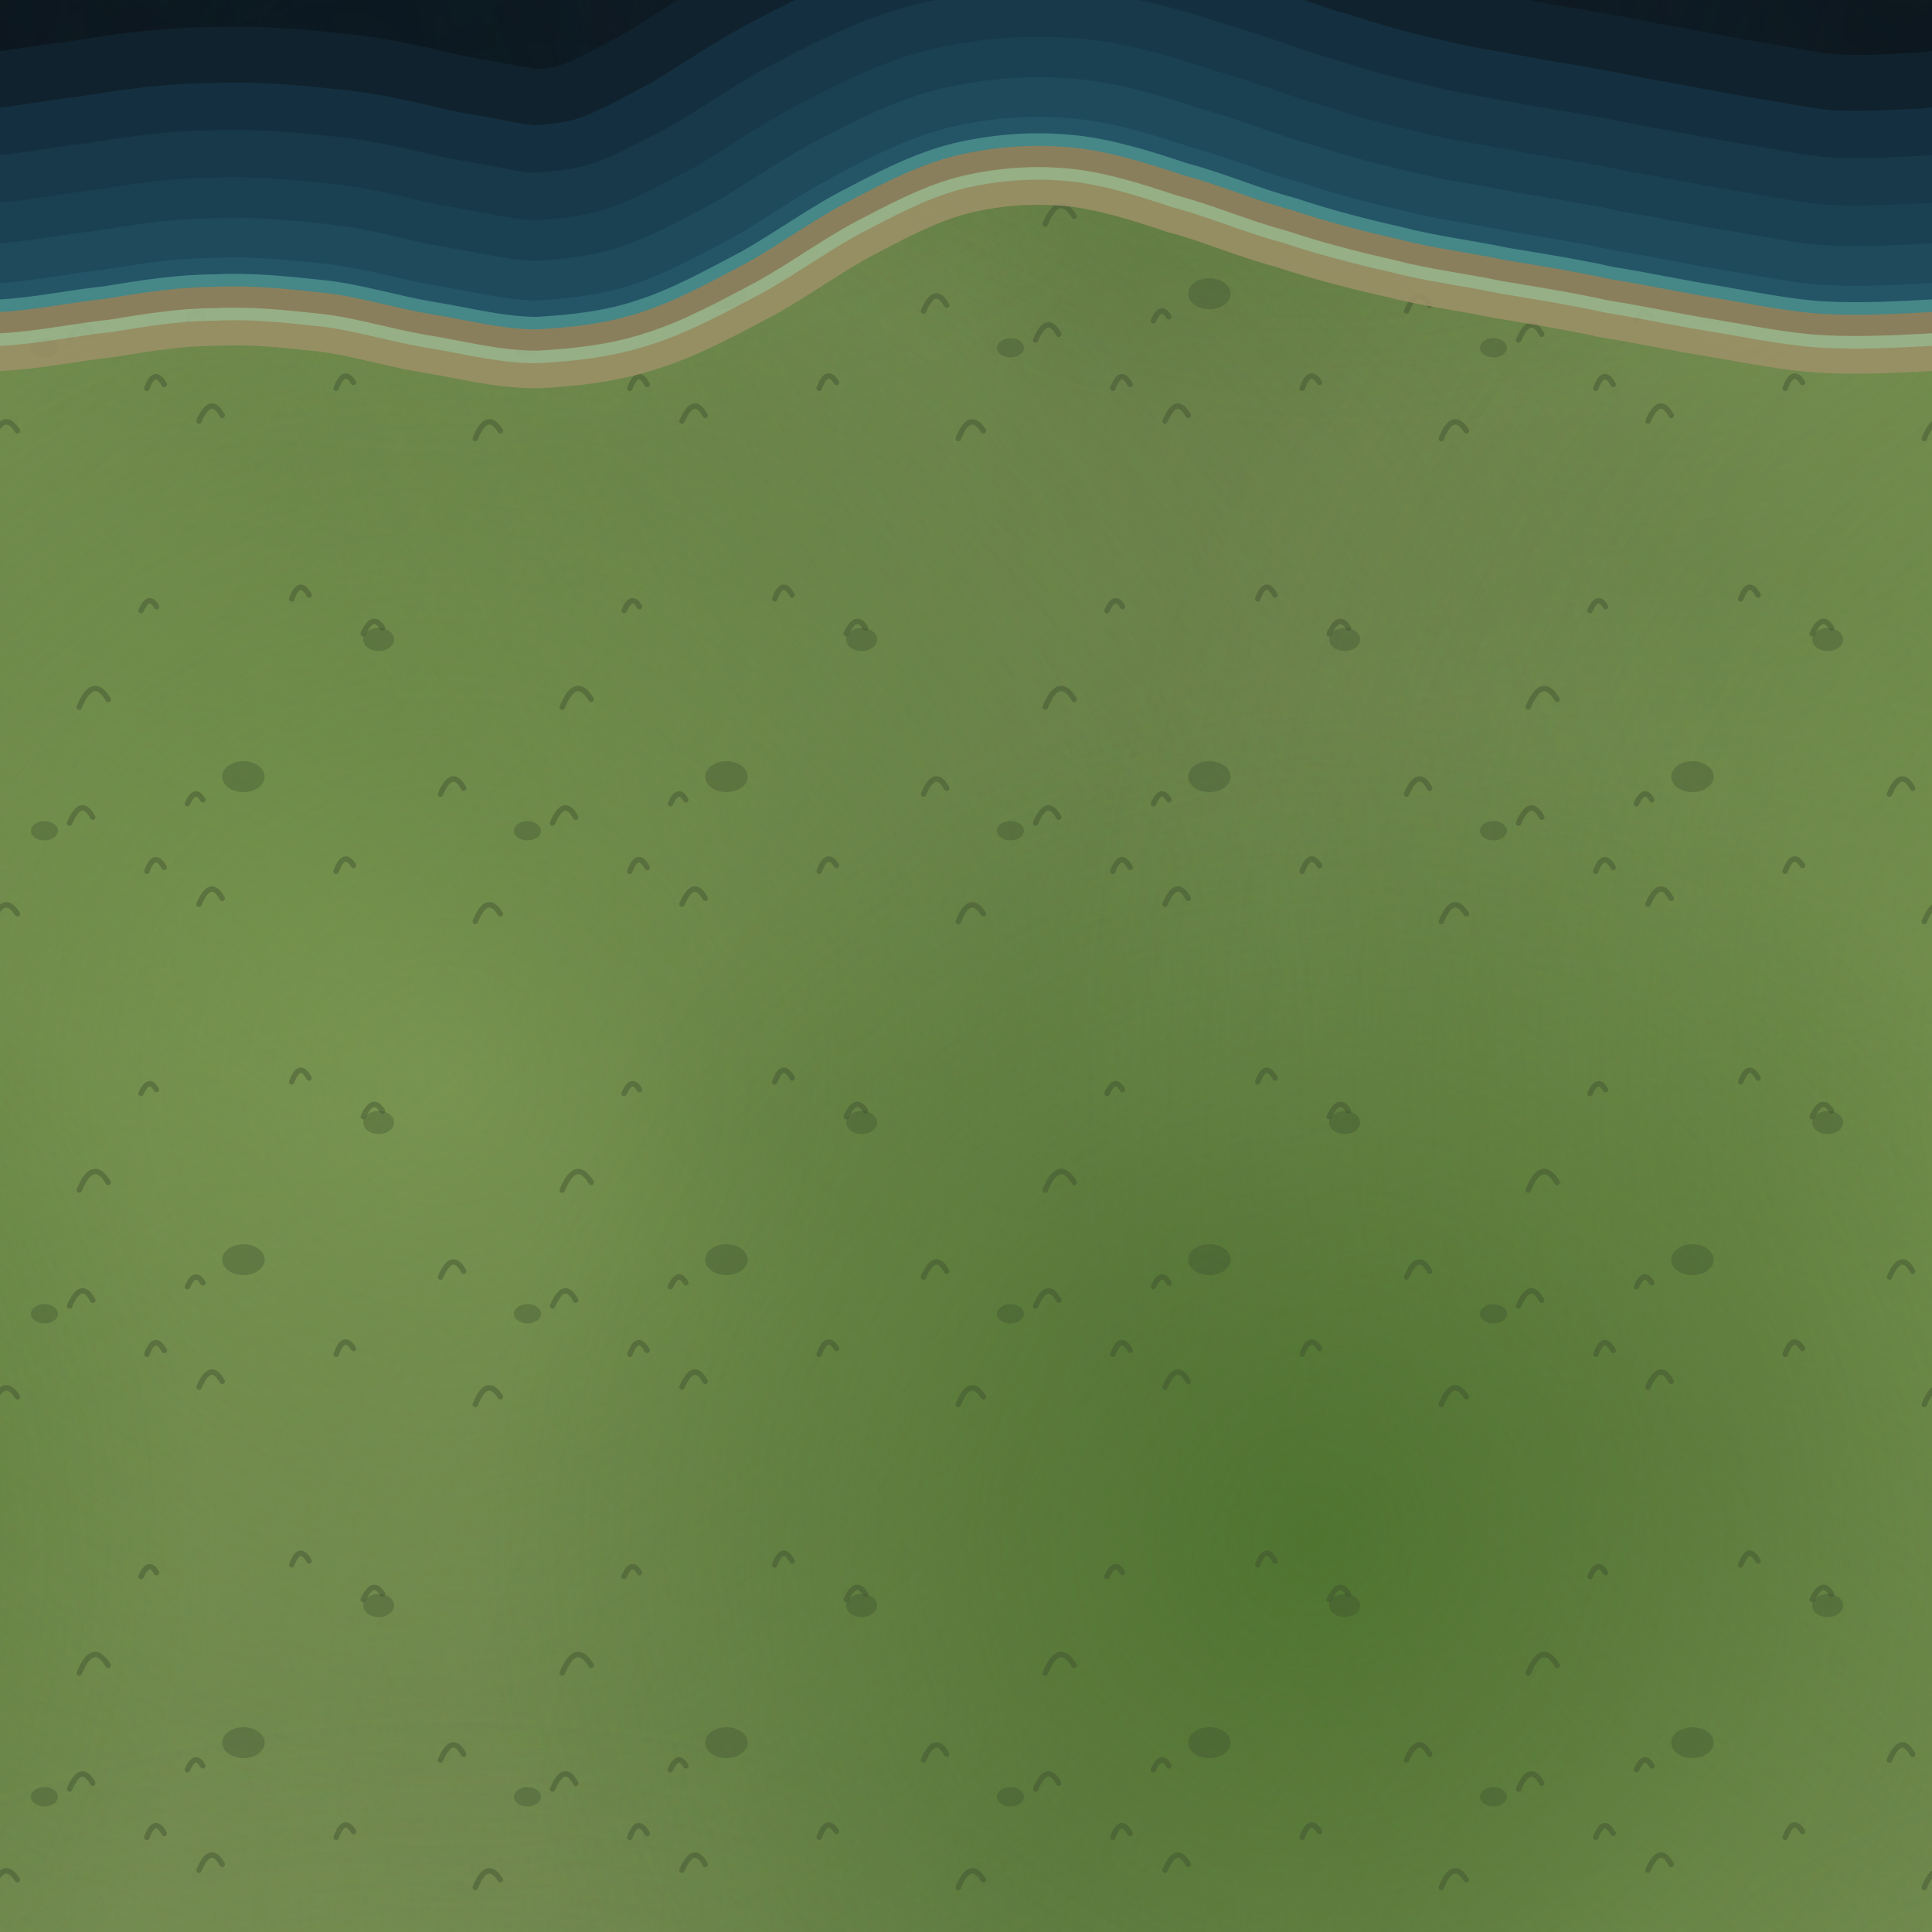
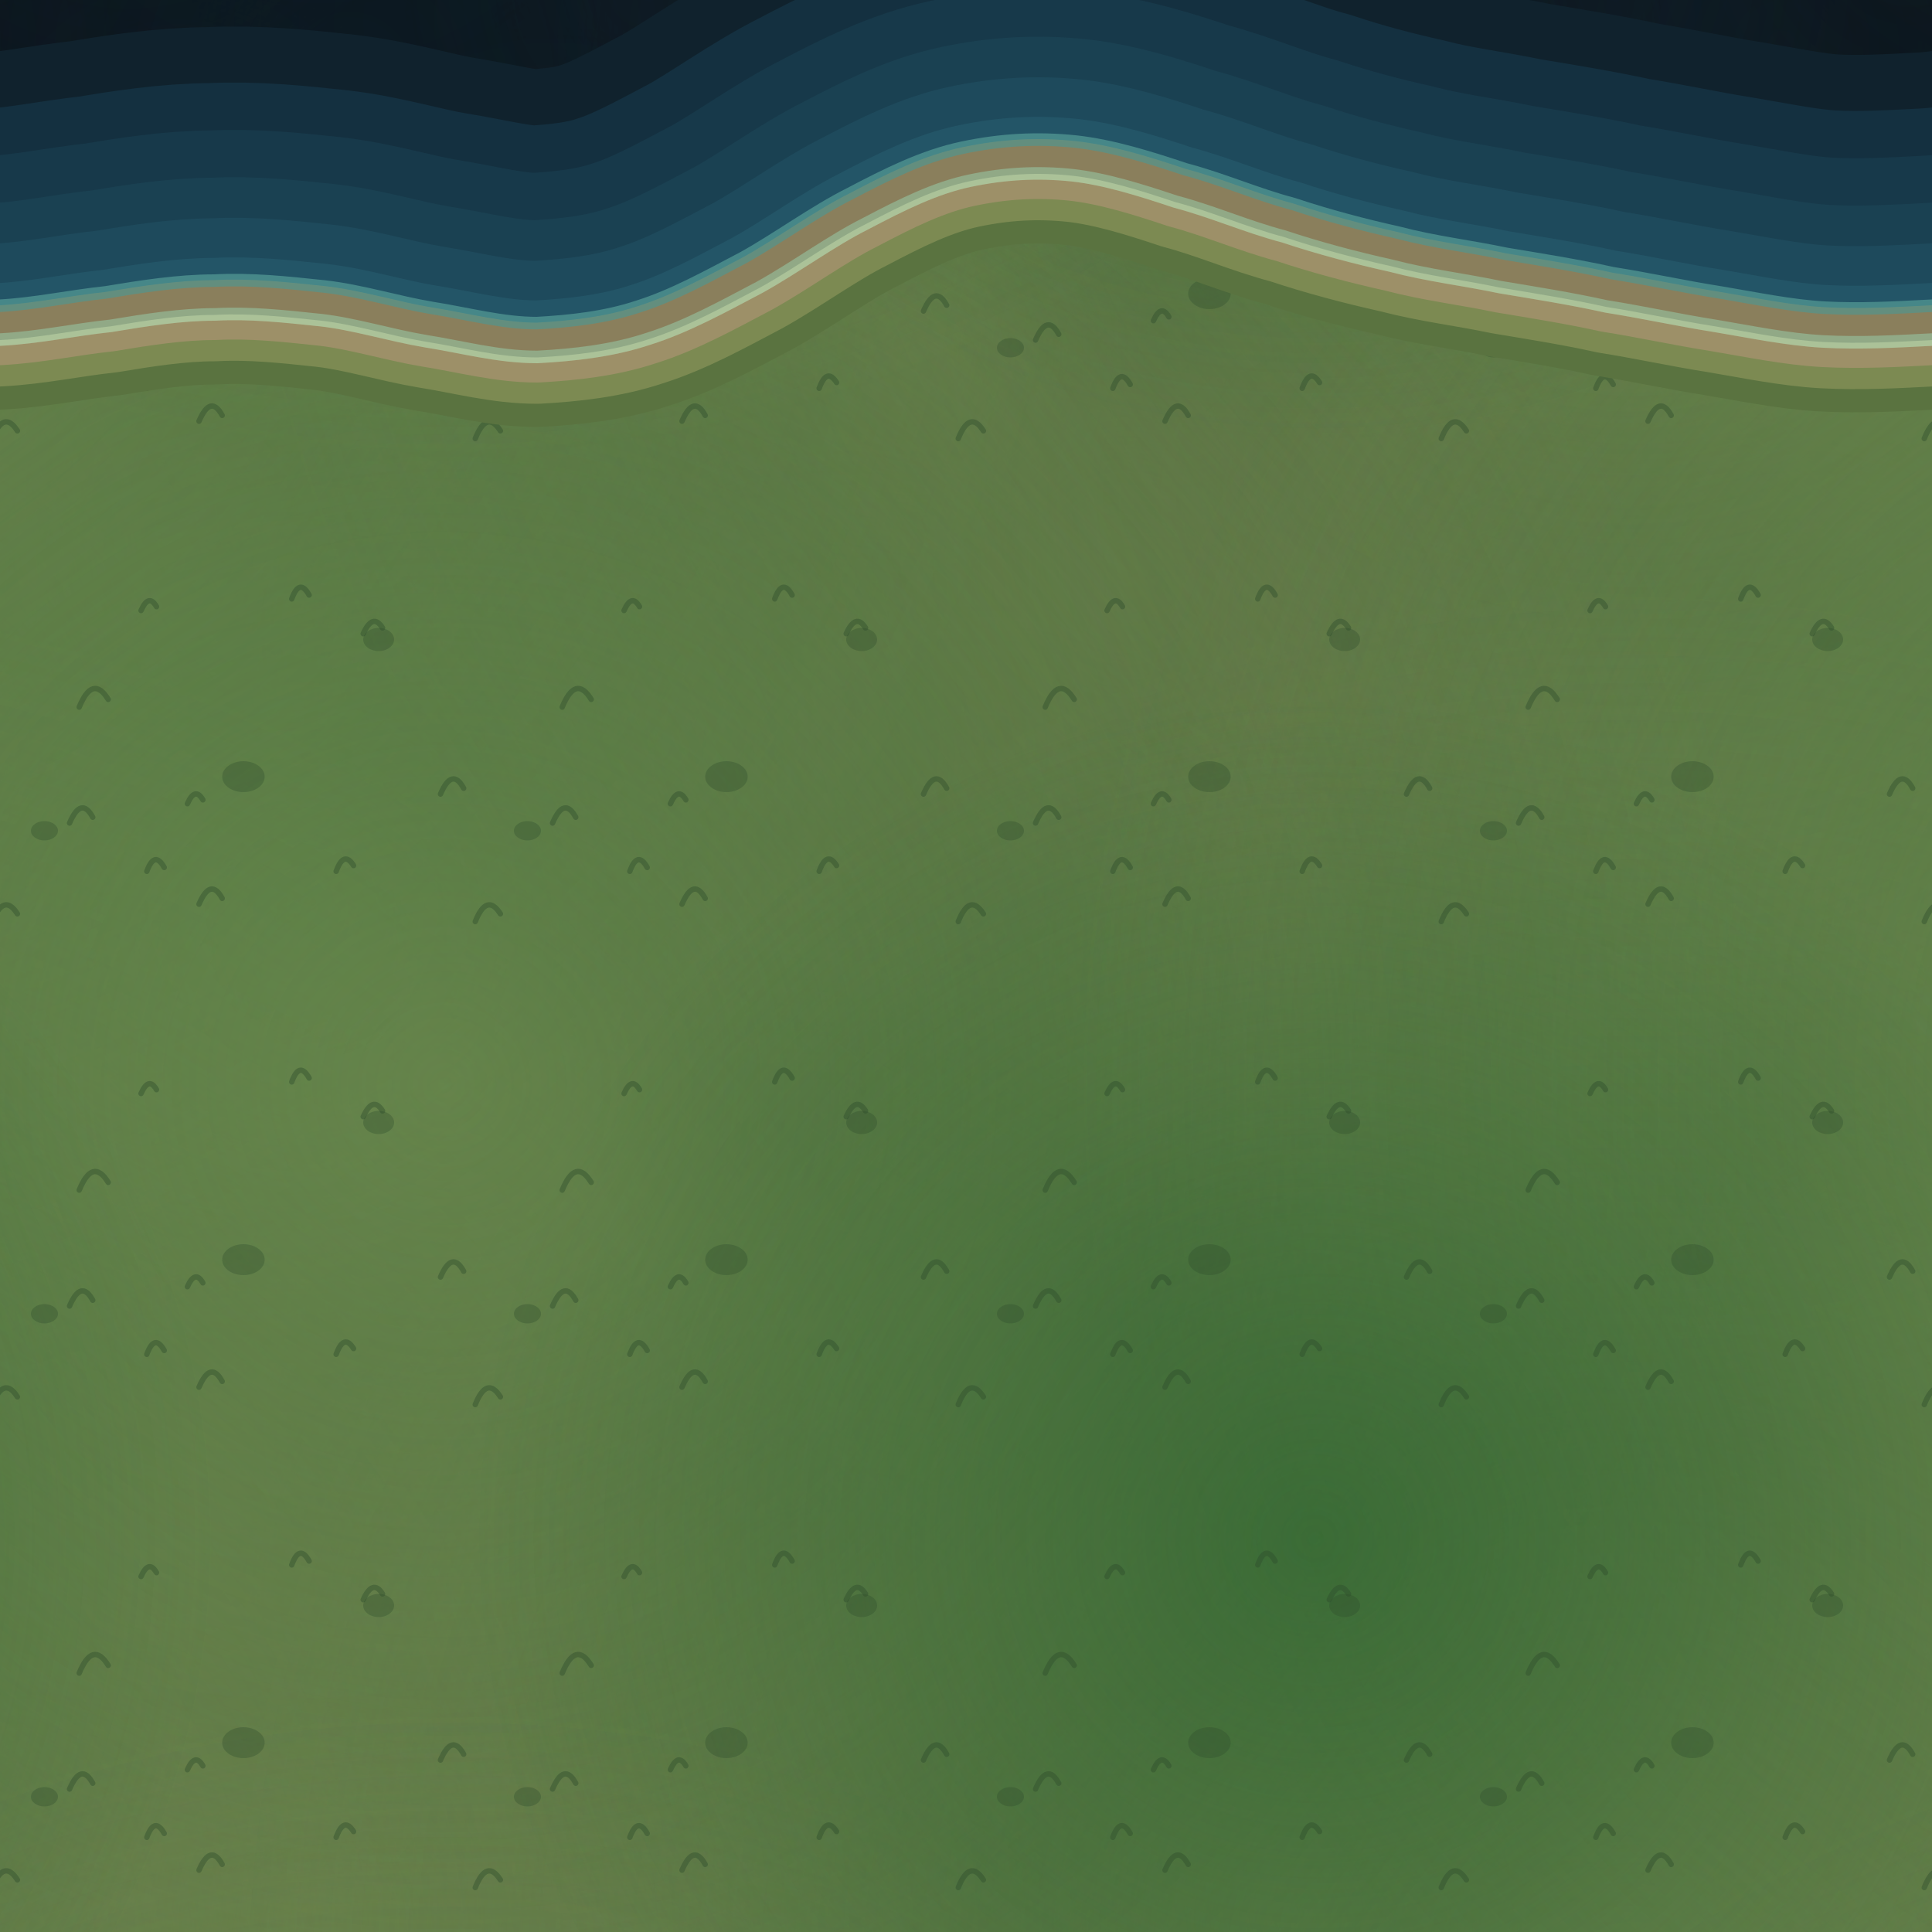
<svg xmlns="http://www.w3.org/2000/svg" viewBox="0 0 100 100" width="100" height="100" preserveAspectRatio="none">
  <defs>
    <radialGradient id="outer4g-hi">
-       <stop offset="0" stop-color="#5e7a45" stop-opacity="0.26" />
-       <stop offset="1" stop-color="#5e7a45" stop-opacity="0" />
+       <stop offset="0" stop-color="#657a48" stop-opacity="0.26" />
+       <stop offset="1" stop-color="#657a48" stop-opacity="0" />
    </radialGradient>
    <radialGradient id="outer4g-lo">
-       <stop offset="0" stop-color="#3b4c2e" stop-opacity="0.234" />
-       <stop offset="1" stop-color="#3b4c2e" stop-opacity="0" />
+       <stop offset="0" stop-color="#2d4c2c" stop-opacity="0.234" />
+       <stop offset="1" stop-color="#2d4c2c" stop-opacity="0" />
    </radialGradient>
    <pattern id="outer4g-mottle" width="50" height="50" patternUnits="userSpaceOnUse">
      <circle cx="7.8" cy="2.3" r="14.2" fill="url(#outer4g-hi)" />
      <circle cx="7.8" cy="52.3" r="14.2" fill="url(#outer4g-hi)" />
      <circle cx="57.8" cy="2.3" r="14.2" fill="url(#outer4g-hi)" />
      <circle cx="57.8" cy="52.3" r="14.2" fill="url(#outer4g-hi)" />
      <circle cx="23.4" cy="1.1" r="17" fill="url(#outer4g-lo)" />
      <circle cx="23.4" cy="51.1" r="17" fill="url(#outer4g-lo)" />
      <circle cx="-18.1" cy="3.9" r="18.9" fill="url(#outer4g-hi)" />
      <circle cx="-18.1" cy="53.9" r="18.9" fill="url(#outer4g-hi)" />
      <circle cx="31.9" cy="3.9" r="18.9" fill="url(#outer4g-hi)" />
      <circle cx="31.9" cy="53.9" r="18.9" fill="url(#outer4g-hi)" />
      <circle cx="-9.2" cy="8.5" r="11.1" fill="url(#outer4g-lo)" />
      <circle cx="-9.2" cy="58.5" r="11.1" fill="url(#outer4g-lo)" />
      <circle cx="40.8" cy="8.5" r="11.1" fill="url(#outer4g-lo)" />
      <circle cx="40.8" cy="58.5" r="11.1" fill="url(#outer4g-lo)" />
      <circle cx="10.4" cy="18.4" r="11.7" fill="url(#outer4g-lo)" />
      <circle cx="60.4" cy="18.4" r="11.7" fill="url(#outer4g-lo)" />
      <circle cx="21.4" cy="17" r="15.8" fill="url(#outer4g-hi)" />
      <circle cx="25.3" cy="23.9" r="12.7" fill="url(#outer4g-lo)" />
      <circle cx="-2.7" cy="18" r="11.9" fill="url(#outer4g-hi)" />
      <circle cx="47.3" cy="18" r="11.9" fill="url(#outer4g-hi)" />
      <circle cx="8.3" cy="29.1" r="18.3" fill="url(#outer4g-hi)" />
      <circle cx="58.3" cy="29.1" r="18.3" fill="url(#outer4g-hi)" />
      <circle cx="18.9" cy="25.9" r="19.1" fill="url(#outer4g-lo)" />
      <circle cx="68.9" cy="25.9" r="19.1" fill="url(#outer4g-lo)" />
      <circle cx="28.6" cy="32.6" r="16.1" fill="url(#outer4g-hi)" />
      <circle cx="-10.2" cy="30.1" r="18.2" fill="url(#outer4g-lo)" />
      <circle cx="39.8" cy="30.1" r="18.2" fill="url(#outer4g-lo)" />
      <circle cx="1.1" cy="-3.4" r="15.4" fill="url(#outer4g-lo)" />
      <circle cx="1.1" cy="46.6" r="15.4" fill="url(#outer4g-lo)" />
      <circle cx="51.1" cy="-3.4" r="15.4" fill="url(#outer4g-lo)" />
      <circle cx="51.1" cy="46.6" r="15.4" fill="url(#outer4g-lo)" />
      <circle cx="16.4" cy="-0.7" r="12.9" fill="url(#outer4g-hi)" />
      <circle cx="16.4" cy="49.3" r="12.9" fill="url(#outer4g-hi)" />
      <circle cx="-16.5" cy="-11.9" r="17.9" fill="url(#outer4g-lo)" />
      <circle cx="-16.5" cy="38.1" r="17.9" fill="url(#outer4g-lo)" />
      <circle cx="33.5" cy="-11.9" r="17.9" fill="url(#outer4g-lo)" />
      <circle cx="33.5" cy="38.1" r="17.9" fill="url(#outer4g-lo)" />
      <circle cx="-6.6" cy="-11" r="16.8" fill="url(#outer4g-hi)" />
      <circle cx="-6.6" cy="39" r="16.8" fill="url(#outer4g-hi)" />
      <circle cx="43.4" cy="-11" r="16.8" fill="url(#outer4g-hi)" />
      <circle cx="43.4" cy="39" r="16.8" fill="url(#outer4g-hi)" />
    </pattern>
    <radialGradient id="outer4v-hi">
-       <stop offset="0" stop-color="#3f6b22" stop-opacity="0.66" />
-       <stop offset="1" stop-color="#3f6b22" stop-opacity="0" />
+       <stop offset="0" stop-color="#26642d" stop-opacity="0.66" />
+       <stop offset="1" stop-color="#26642d" stop-opacity="0" />
    </radialGradient>
    <radialGradient id="outer4v-lo">
-       <stop offset="0" stop-color="#93ab63" stop-opacity="0.594" />
-       <stop offset="1" stop-color="#93ab63" stop-opacity="0" />
+       <stop offset="0" stop-color="#7d9457" stop-opacity="0.594" />
+       <stop offset="1" stop-color="#7d9457" stop-opacity="0" />
    </radialGradient>
    <pattern id="outer4v-mottle" width="100" height="100" patternUnits="userSpaceOnUse">
      <circle cx="15.5" cy="47" r="51.6" fill="url(#outer4v-hi)" />
      <circle cx="15.5" cy="147" r="51.6" fill="url(#outer4v-hi)" />
      <circle cx="115.5" cy="47" r="51.6" fill="url(#outer4v-hi)" />
      <circle cx="115.5" cy="147" r="51.6" fill="url(#outer4v-hi)" />
      <circle cx="-16" cy="2.5" r="71.6" fill="url(#outer4v-lo)" />
      <circle cx="-16" cy="102.5" r="71.6" fill="url(#outer4v-lo)" />
      <circle cx="84" cy="2.5" r="71.6" fill="url(#outer4v-lo)" />
      <circle cx="84" cy="102.5" r="71.6" fill="url(#outer4v-lo)" />
      <circle cx="23.5" cy="-44" r="67.4" fill="url(#outer4v-lo)" />
      <circle cx="23.5" cy="56" r="67.4" fill="url(#outer4v-lo)" />
      <circle cx="23.5" cy="156" r="67.4" fill="url(#outer4v-lo)" />
      <circle cx="123.5" cy="-44" r="67.4" fill="url(#outer4v-lo)" />
      <circle cx="123.5" cy="56" r="67.4" fill="url(#outer4v-lo)" />
      <circle cx="123.5" cy="156" r="67.4" fill="url(#outer4v-lo)" />
      <circle cx="-32" cy="-20.5" r="43.2" fill="url(#outer4v-hi)" />
      <circle cx="-32" cy="79.5" r="43.2" fill="url(#outer4v-hi)" />
      <circle cx="68" cy="-20.5" r="43.2" fill="url(#outer4v-hi)" />
      <circle cx="68" cy="79.5" r="43.2" fill="url(#outer4v-hi)" />
    </pattern>
    <pattern id="outer4-grass" width="25" height="25" patternUnits="userSpaceOnUse">
-       <ellipse cx="19.6" cy="8.1" rx="0.8" ry="0.6" fill="#3b4c2e" opacity=".33" />
-       <path d="M7.3 6.6q0.4 -0.9 0.8 -0.2" fill="none" stroke="#3b4c2e" stroke-width=".28" stroke-linecap="round" opacity=".42" />
-       <path d="M15.1 6q0.4 -1.1 0.9 -0.2" fill="none" stroke="#3b4c2e" stroke-width=".28" stroke-linecap="round" opacity=".42" />
-       <path d="M9.7 16.6q0.4 -0.9 0.8 -0.2" fill="none" stroke="#3b4c2e" stroke-width=".28" stroke-linecap="round" opacity=".42" />
-       <path d="M18.8 7.8q0.5 -1.1 1 -0.3" fill="none" stroke="#3b4c2e" stroke-width=".28" stroke-linecap="round" opacity=".42" />
-       <ellipse cx="2.3" cy="18" rx="0.7" ry="0.5" fill="#3b4c2e" opacity=".33" />
-       <path d="M3.6 17.6q0.6 -1.4 1.2 -0.3" fill="none" stroke="#3b4c2e" stroke-width=".28" stroke-linecap="round" opacity=".42" />
-       <path d="M7.6 20.1q0.4 -1.1 0.9 -0.2" fill="none" stroke="#3b4c2e" stroke-width=".28" stroke-linecap="round" opacity=".42" />
-       <path d="M17.4 20.1q0.4 -1.1 0.9 -0.3" fill="none" stroke="#3b4c2e" stroke-width=".28" stroke-linecap="round" opacity=".42" />
-       <path d="M4.1 11.6q0.7 -1.7 1.5 -0.4" fill="none" stroke="#3b4c2e" stroke-width=".28" stroke-linecap="round" opacity=".42" />
-       <ellipse cx="12.6" cy="15.2" rx="1.1" ry="0.8" fill="#3b4c2e" opacity=".33" />
-       <path d="M-0.4 22.7q0.6 -1.5 1.3 -0.4" fill="none" stroke="#3b4c2e" stroke-width=".28" stroke-linecap="round" opacity=".42" />
-       <path d="M24.6 22.7q0.6 -1.5 1.3 -0.4" fill="none" stroke="#3b4c2e" stroke-width=".28" stroke-linecap="round" opacity=".42" />
-       <path d="M10.3 21.8q0.6 -1.4 1.2 -0.3" fill="none" stroke="#3b4c2e" stroke-width=".28" stroke-linecap="round" opacity=".42" />
-       <path d="M22.8 16.1q0.6 -1.4 1.2 -0.3" fill="none" stroke="#3b4c2e" stroke-width=".28" stroke-linecap="round" opacity=".42" />
+       <ellipse cx="19.6" cy="8.1" rx="0.8" ry="0.6" fill="#2d4c2c" opacity=".33" />
+       <path d="M7.3 6.6q0.4 -0.9 0.8 -0.2" fill="none" stroke="#2d4c2c" stroke-width="0.28" stroke-linecap="round" opacity=".42" />
+       <path d="M15.1 6q0.4 -1.1 0.9 -0.2" fill="none" stroke="#2d4c2c" stroke-width="0.28" stroke-linecap="round" opacity=".42" />
+       <path d="M9.7 16.6q0.4 -0.9 0.8 -0.2" fill="none" stroke="#2d4c2c" stroke-width="0.28" stroke-linecap="round" opacity=".42" />
+       <path d="M18.8 7.8q0.5 -1.1 1 -0.3" fill="none" stroke="#2d4c2c" stroke-width="0.28" stroke-linecap="round" opacity=".42" />
+       <ellipse cx="2.3" cy="18" rx="0.7" ry="0.5" fill="#2d4c2c" opacity=".33" />
+       <path d="M3.6 17.6q0.6 -1.4 1.2 -0.3" fill="none" stroke="#2d4c2c" stroke-width="0.28" stroke-linecap="round" opacity=".42" />
+       <path d="M7.6 20.1q0.4 -1.1 0.9 -0.2" fill="none" stroke="#2d4c2c" stroke-width="0.28" stroke-linecap="round" opacity=".42" />
+       <path d="M17.4 20.1q0.4 -1.1 0.9 -0.3" fill="none" stroke="#2d4c2c" stroke-width="0.28" stroke-linecap="round" opacity=".42" />
+       <path d="M4.1 11.6q0.7 -1.7 1.5 -0.4" fill="none" stroke="#2d4c2c" stroke-width="0.28" stroke-linecap="round" opacity=".42" />
+       <ellipse cx="12.6" cy="15.2" rx="1.1" ry="0.8" fill="#2d4c2c" opacity=".33" />
+       <path d="M-0.4 22.7q0.6 -1.5 1.3 -0.4" fill="none" stroke="#2d4c2c" stroke-width="0.28" stroke-linecap="round" opacity=".42" />
+       <path d="M24.6 22.7q0.6 -1.5 1.3 -0.4" fill="none" stroke="#2d4c2c" stroke-width="0.28" stroke-linecap="round" opacity=".42" />
+       <path d="M10.3 21.8q0.6 -1.4 1.2 -0.3" fill="none" stroke="#2d4c2c" stroke-width="0.28" stroke-linecap="round" opacity=".42" />
+       <path d="M22.8 16.1q0.6 -1.4 1.2 -0.3" fill="none" stroke="#2d4c2c" stroke-width="0.28" stroke-linecap="round" opacity=".42" />
    </pattern>
    <radialGradient id="outer4w-hi">
      <stop offset="0" stop-color="#17313f" stop-opacity="0.16" />
      <stop offset="1" stop-color="#17313f" stop-opacity="0" />
    </radialGradient>
    <radialGradient id="outer4w-lo">
      <stop offset="0" stop-color="#0a1720" stop-opacity="0.144" />
      <stop offset="1" stop-color="#0a1720" stop-opacity="0" />
    </radialGradient>
    <pattern id="outer4w-mottle" width="50" height="50" patternUnits="userSpaceOnUse">
      <circle cx="-7.8" cy="2.3" r="14.2" fill="url(#outer4w-hi)" />
      <circle cx="-7.8" cy="52.3" r="14.2" fill="url(#outer4w-hi)" />
      <circle cx="42.2" cy="2.3" r="14.2" fill="url(#outer4w-hi)" />
      <circle cx="42.2" cy="52.3" r="14.2" fill="url(#outer4w-hi)" />
      <circle cx="26.6" cy="1.1" r="17" fill="url(#outer4w-lo)" />
      <circle cx="26.6" cy="51.1" r="17" fill="url(#outer4w-lo)" />
      <circle cx="18.1" cy="3.9" r="18.9" fill="url(#outer4w-hi)" />
      <circle cx="18.1" cy="53.9" r="18.9" fill="url(#outer4w-hi)" />
      <circle cx="68.1" cy="3.9" r="18.9" fill="url(#outer4w-hi)" />
      <circle cx="68.1" cy="53.9" r="18.9" fill="url(#outer4w-hi)" />
      <circle cx="9.2" cy="8.5" r="11.1" fill="url(#outer4w-lo)" />
      <circle cx="9.2" cy="58.5" r="11.1" fill="url(#outer4w-lo)" />
      <circle cx="59.2" cy="8.5" r="11.1" fill="url(#outer4w-lo)" />
      <circle cx="59.2" cy="58.5" r="11.1" fill="url(#outer4w-lo)" />
      <circle cx="-10.4" cy="18.4" r="11.7" fill="url(#outer4w-lo)" />
      <circle cx="39.6" cy="18.4" r="11.7" fill="url(#outer4w-lo)" />
      <circle cx="28.6" cy="17" r="15.8" fill="url(#outer4w-hi)" />
      <circle cx="24.7" cy="23.9" r="12.7" fill="url(#outer4w-lo)" />
      <circle cx="2.7" cy="18" r="11.9" fill="url(#outer4w-hi)" />
      <circle cx="52.7" cy="18" r="11.9" fill="url(#outer4w-hi)" />
      <circle cx="-8.3" cy="29.1" r="18.3" fill="url(#outer4w-hi)" />
      <circle cx="41.7" cy="29.1" r="18.3" fill="url(#outer4w-hi)" />
      <circle cx="-18.9" cy="25.9" r="19.1" fill="url(#outer4w-lo)" />
      <circle cx="31.1" cy="25.9" r="19.1" fill="url(#outer4w-lo)" />
      <circle cx="21.4" cy="32.6" r="16.1" fill="url(#outer4w-hi)" />
      <circle cx="10.2" cy="30.1" r="18.2" fill="url(#outer4w-lo)" />
      <circle cx="60.2" cy="30.1" r="18.2" fill="url(#outer4w-lo)" />
      <circle cx="-1.1" cy="-3.4" r="15.4" fill="url(#outer4w-lo)" />
      <circle cx="-1.1" cy="46.6" r="15.4" fill="url(#outer4w-lo)" />
      <circle cx="48.9" cy="-3.4" r="15.4" fill="url(#outer4w-lo)" />
      <circle cx="48.9" cy="46.6" r="15.4" fill="url(#outer4w-lo)" />
      <circle cx="33.6" cy="-0.7" r="12.9" fill="url(#outer4w-hi)" />
      <circle cx="33.6" cy="49.3" r="12.9" fill="url(#outer4w-hi)" />
      <circle cx="16.5" cy="-11.9" r="17.9" fill="url(#outer4w-lo)" />
      <circle cx="16.5" cy="38.1" r="17.9" fill="url(#outer4w-lo)" />
      <circle cx="66.5" cy="-11.9" r="17.9" fill="url(#outer4w-lo)" />
      <circle cx="66.5" cy="38.1" r="17.9" fill="url(#outer4w-lo)" />
      <circle cx="6.6" cy="-11" r="16.8" fill="url(#outer4w-hi)" />
      <circle cx="6.6" cy="39" r="16.8" fill="url(#outer4w-hi)" />
      <circle cx="56.6" cy="-11" r="16.8" fill="url(#outer4w-hi)" />
      <circle cx="56.6" cy="39" r="16.8" fill="url(#outer4w-hi)" />
    </pattern>
    <path id="outer4-land" d="M-11.1 16C-10.2 16.2 -7.4 16.7 -5.6 16.8C-3.7 16.9 -1.9 16.8 0 16.7C1.9 16.6 3.7 16.2 5.6 16C7.4 15.7 9.3 15.4 11.1 15.4C13 15.3 14.8 15.5 16.7 15.7C18.5 15.9 20.4 16.5 22.2 16.8C24.1 17.1 25.9 17.6 27.8 17.6C29.6 17.5 31.5 17.3 33.3 16.7C35.2 16.1 37 15.1 38.9 14.1C40.7 13.1 42.6 11.7 44.4 10.8C46.3 9.8 48.1 8.9 50 8.5C51.9 8.1 53.7 8 55.6 8.2C57.4 8.4 59.3 9 61.1 9.6C63 10.1 64.8 10.9 66.7 11.4C68.5 12 70.4 12.5 72.2 12.9C74.1 13.4 75.9 13.6 77.8 14C79.6 14.3 81.5 14.6 83.3 15C85.2 15.3 87 15.7 88.9 16C90.7 16.3 92.6 16.7 94.4 16.8C96.3 16.9 98.1 16.8 100 16.7C101.9 16.6 103.7 16.2 105.6 16C107.4 15.7 110.2 15.5 111.1 15.4L112 112L-12 112L-12 14Z" />
    <path id="outer4-coast" d="M-11.1 16C-10.2 16.2 -7.4 16.7 -5.6 16.8C-3.7 16.9 -1.9 16.8 0 16.7C1.9 16.6 3.7 16.2 5.6 16C7.4 15.7 9.3 15.4 11.1 15.4C13 15.3 14.8 15.5 16.7 15.7C18.5 15.9 20.4 16.5 22.2 16.8C24.1 17.1 25.9 17.6 27.8 17.6C29.6 17.5 31.5 17.3 33.3 16.7C35.2 16.1 37 15.1 38.9 14.1C40.7 13.1 42.6 11.7 44.4 10.8C46.3 9.8 48.1 8.9 50 8.5C51.9 8.1 53.7 8 55.6 8.2C57.4 8.4 59.3 9 61.1 9.6C63 10.1 64.8 10.9 66.7 11.4C68.5 12 70.4 12.5 72.2 12.9C74.1 13.4 75.9 13.6 77.8 14C79.6 14.3 81.5 14.6 83.3 15C85.2 15.3 87 15.7 88.9 16C90.7 16.3 92.6 16.7 94.4 16.8C96.3 16.9 98.1 16.8 100 16.7C101.9 16.6 103.7 16.2 105.6 16C107.4 15.7 110.2 15.5 111.1 15.4" />
    <clipPath id="outer4-clip">
      <use href="#outer4-land" />
    </clipPath>
  </defs>
  <rect x="-12" y="-12" width="124" height="124" fill="#0b141b" />
  <rect x="-12" y="-12" width="124" height="124" fill="url(#outer4w-mottle)" />
  <use href="#outer4-coast" fill="none" stroke="#10222d" stroke-width="28" stroke-linejoin="round" stroke-linecap="butt" />
  <use href="#outer4-coast" fill="none" stroke="#143040" stroke-width="22.2" stroke-linejoin="round" stroke-linecap="butt" />
  <use href="#outer4-coast" fill="none" stroke="#17394a" stroke-width="17.3" stroke-linejoin="round" stroke-linecap="butt" />
  <use href="#outer4-coast" fill="none" stroke="#1a4152" stroke-width="12.4" stroke-linejoin="round" stroke-linecap="butt" />
  <use href="#outer4-coast" fill="none" stroke="#1e4a5c" stroke-width="8.2" stroke-linejoin="round" stroke-linecap="butt" />
  <use href="#outer4-coast" fill="none" stroke="#235567" stroke-width="4.1" stroke-linejoin="round" stroke-linecap="butt" />
-   <use href="#outer4-land" fill="#4a5f36" />
+   <use href="#outer4-land" fill="#486138" />
  <g clip-path="url(#outer4-clip)">
    <rect x="-12" y="-12" width="124" height="124" fill="url(#outer4g-mottle)" />
    <rect x="-12" y="-12" width="124" height="124" fill="url(#outer4v-mottle)" />
    <rect x="-12" y="-12" width="124" height="124" fill="url(#outer4-grass)" />
-     <use href="#outer4-coast" fill="none" stroke="#9d9068" stroke-width="5" stroke-linejoin="round" stroke-linecap="butt" opacity=".85" />
+     <use href="#outer4-coast" fill="none" stroke="#5a7340" stroke-width="9" stroke-linejoin="round" stroke-linecap="butt" />
+     <use href="#outer4-coast" fill="none" stroke="#7c8a52" stroke-width="6.6" stroke-linejoin="round" stroke-linecap="butt" />
+     <use href="#outer4-coast" fill="none" stroke="#9d9068" stroke-width="4.4" stroke-linejoin="round" stroke-linecap="butt" />
+     <use href="#outer4-coast" fill="none" stroke="#b3a97e" stroke-width="2.4" stroke-linejoin="round" stroke-linecap="butt" />
  </g>
+   <use href="#outer4-coast" fill="none" stroke="#6f6a4e" stroke-width="1.8" stroke-linejoin="round" stroke-linecap="butt" opacity=".55" />
  <use href="#outer4-coast" fill="none" stroke="#98fbd7" stroke-width="2.4" stroke-linejoin="round" stroke-linecap="butt" opacity=".3" />
  <use href="#outer4-coast" fill="none" stroke="#8a7f5c" stroke-width="1.1" stroke-linejoin="round" stroke-linecap="butt" />
</svg>
